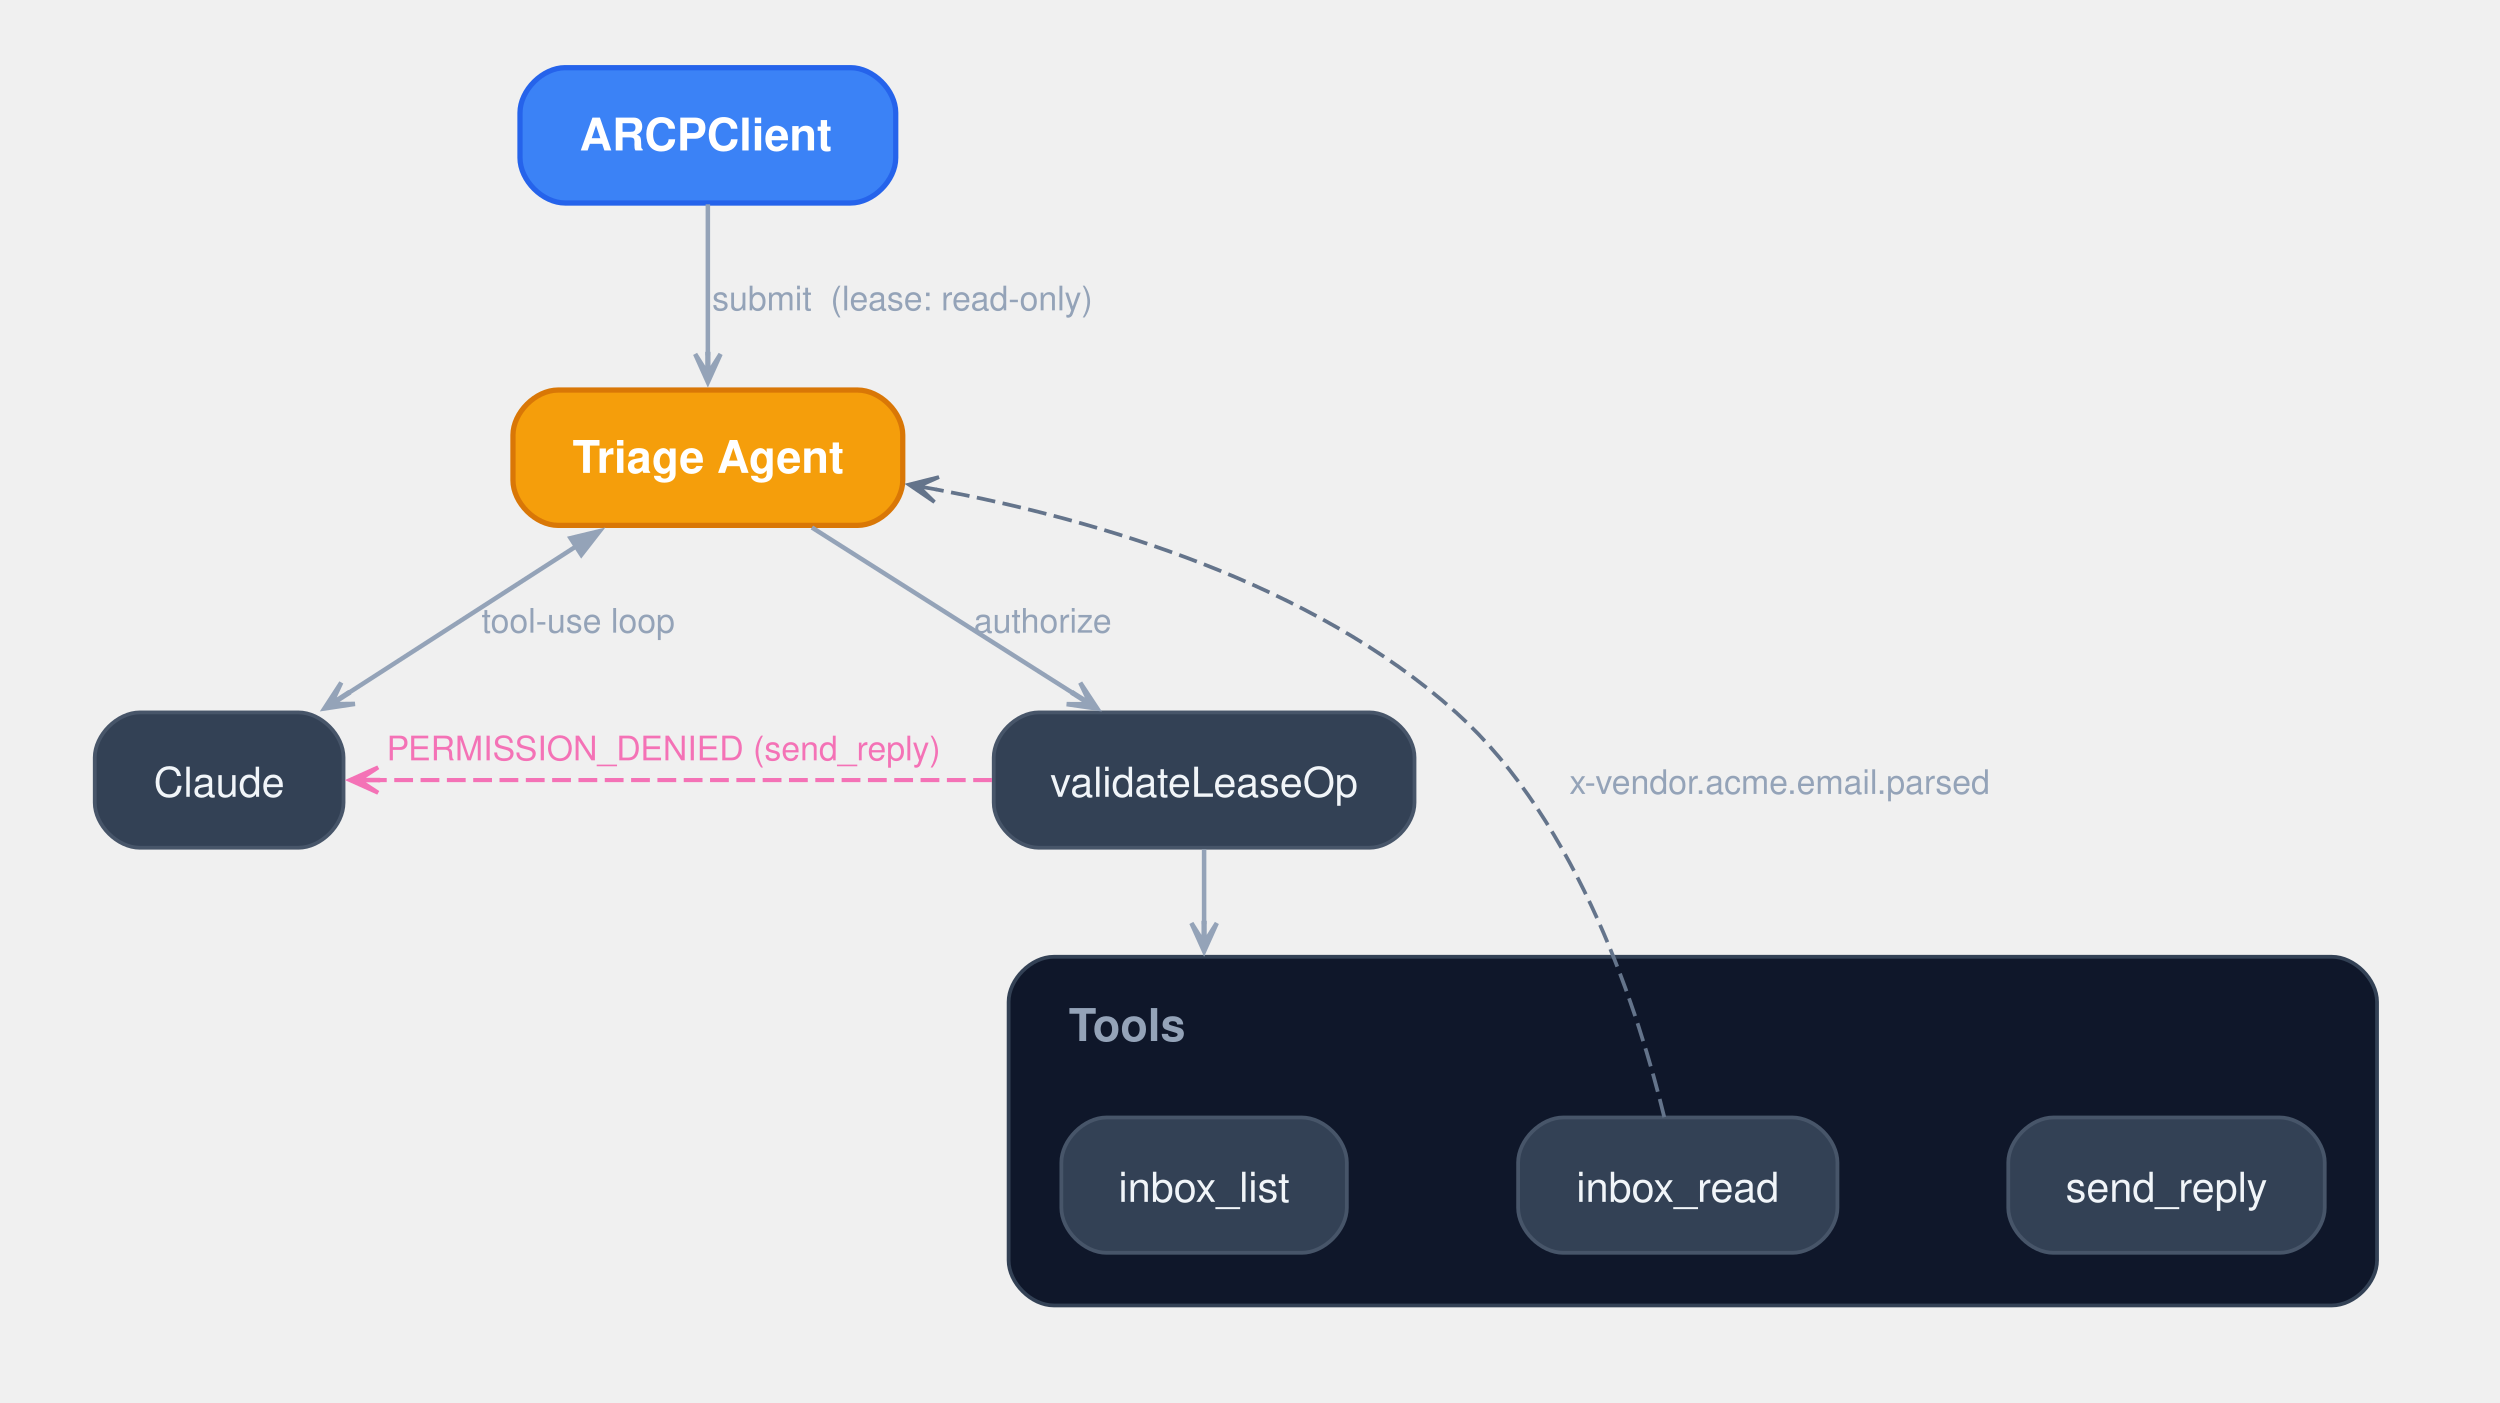
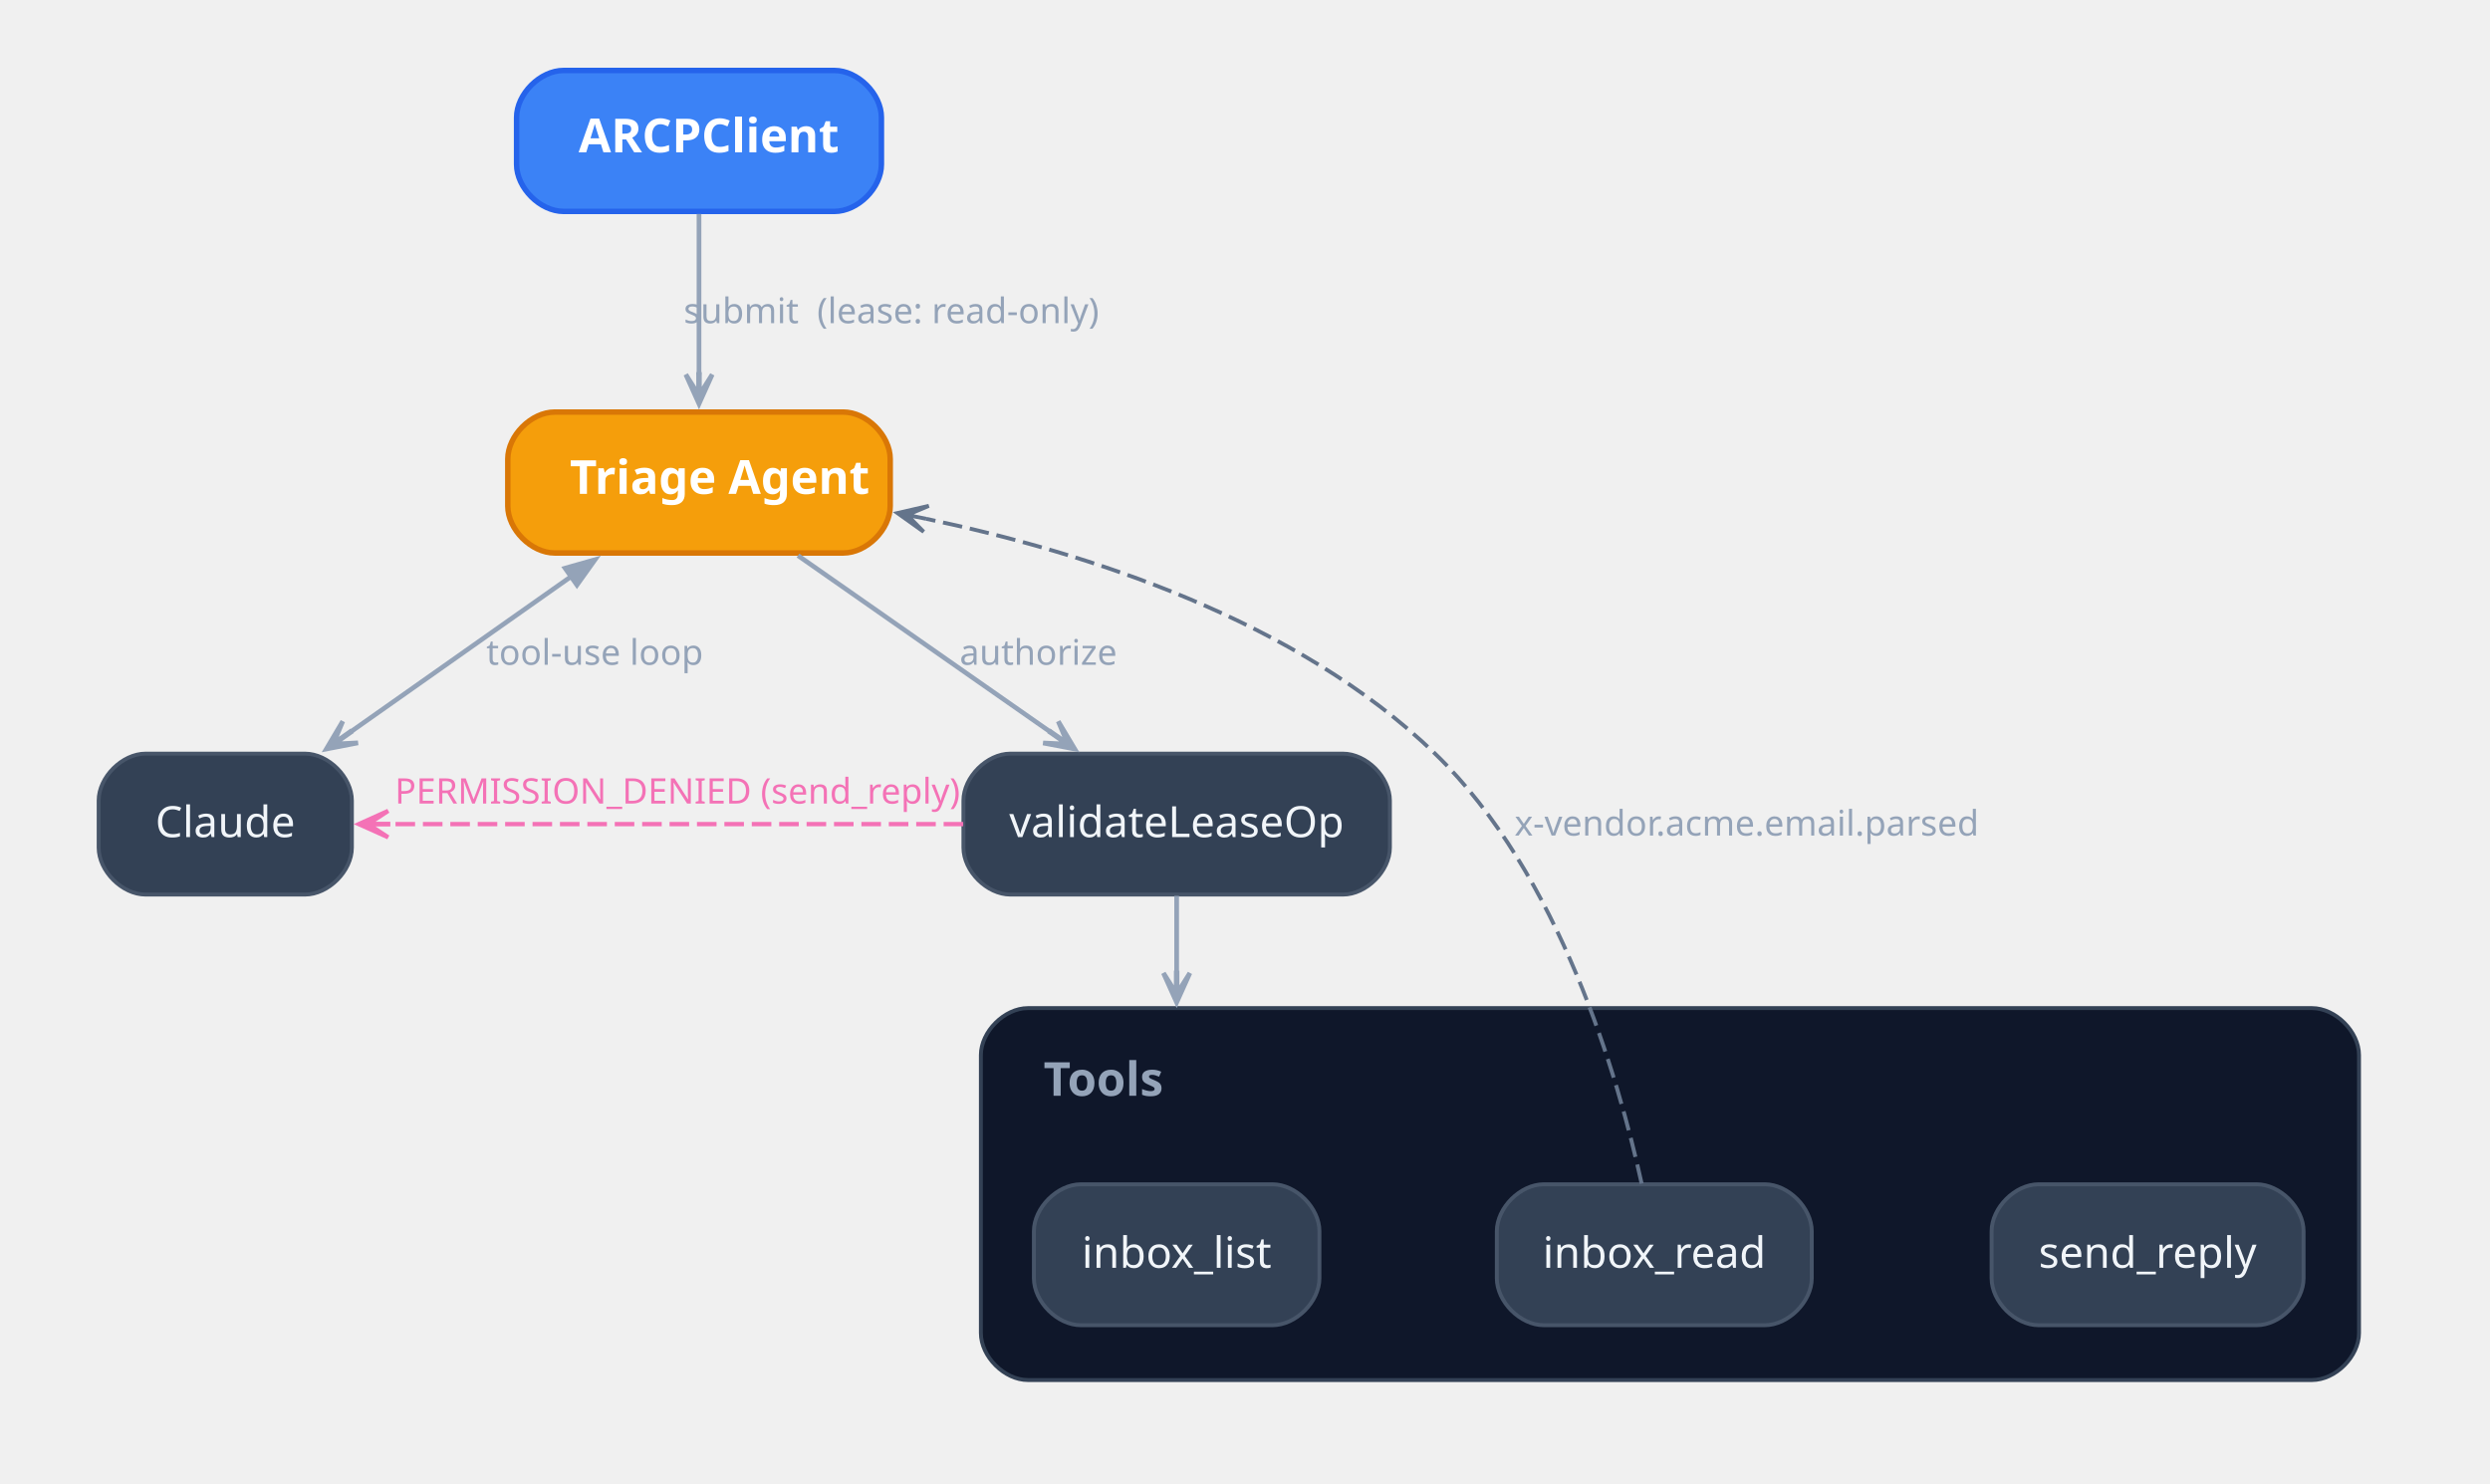
- <svg xmlns="http://www.w3.org/2000/svg" width="665pt" height="373pt" viewBox="0.00 0.00 665.00 373.00">
-   <g id="graph0" class="graph" transform="scale(1 1) rotate(0) translate(25.2 355.25)">
+ <svg xmlns="http://www.w3.org/2000/svg" width="636pt" height="379pt" viewBox="0.00 0.00 636.00 379.00">
+   <g id="graph0" class="graph" transform="scale(1 1) rotate(0) translate(25.2 360.5)">
    <g id="clust1" class="cluster">
-       <path fill="#0f172a" stroke="#334155" d="M255.09,-8C255.09,-8 595.09,-8 595.09,-8 601.09,-8 607.09,-14 607.09,-20 607.09,-20 607.09,-88.75 607.09,-88.75 607.09,-94.75 601.09,-100.75 595.09,-100.75 595.09,-100.75 255.09,-100.75 255.09,-100.75 249.09,-100.75 243.09,-94.75 243.09,-88.75 243.09,-88.75 243.09,-20 243.09,-20 243.09,-14 249.09,-8 255.09,-8" />
-       <text xml:space="preserve" text-anchor="start" x="259.09" y="-78.35" font-family="Helvetica,sans-Serif" font-weight="bold" font-size="12.00" fill="#94a3b8">Tools</text>
+       <path fill="#0f172a" stroke="#334155" d="M237.34,-8C237.34,-8 565.34,-8 565.34,-8 571.34,-8 577.34,-14 577.34,-20 577.34,-20 577.34,-91 577.34,-91 577.34,-97 571.34,-103 565.34,-103 565.34,-103 237.34,-103 237.34,-103 231.34,-103 225.34,-97 225.34,-91 225.34,-91 225.34,-20 225.34,-20 225.34,-14 231.34,-8 237.34,-8" />
+       <text xml:space="preserve" text-anchor="start" x="241.34" y="-80.6" font-family="TT Commons Pro Trial" font-weight="bold" font-size="12.00" fill="#94a3b8">Tools</text>
    </g>
    <g id="node1" class="node">
-       <path fill="#3b82f6" stroke="#2563eb" stroke-width="1.4" d="M201.06,-337.25C201.06,-337.25 125.12,-337.25 125.12,-337.25 119.12,-337.25 113.12,-331.25 113.12,-325.25 113.12,-325.25 113.12,-313.25 113.12,-313.25 113.12,-307.25 119.12,-301.25 125.12,-301.25 125.12,-301.25 201.06,-301.25 201.06,-301.25 207.06,-301.25 213.06,-307.25 213.06,-313.25 213.06,-313.25 213.06,-325.25 213.06,-325.25 213.06,-331.25 207.06,-337.25 201.06,-337.25" />
-       <text xml:space="preserve" text-anchor="start" x="128.97" y="-315.23" font-family="Helvetica,sans-Serif" font-weight="bold" font-size="12.00" fill="white">ARCPClient</text>
+       <path fill="#3b82f6" stroke="#2563eb" stroke-width="1.4" d="M187.93,-342.5C187.93,-342.5 118.75,-342.5 118.75,-342.5 112.75,-342.5 106.75,-336.5 106.75,-330.5 106.75,-330.5 106.75,-318.5 106.75,-318.5 106.75,-312.5 112.75,-306.5 118.75,-306.5 118.75,-306.5 187.93,-306.5 187.93,-306.5 193.93,-306.5 199.93,-312.5 199.93,-318.5 199.93,-318.5 199.93,-330.5 199.93,-330.5 199.93,-336.5 193.93,-342.5 187.93,-342.5" />
+       <text xml:space="preserve" text-anchor="start" x="122.59" y="-321.6" font-family="TT Commons Pro Trial" font-weight="bold" font-size="12.00" fill="white">ARCPClient</text>
    </g>
    <g id="node2" class="node">
-       <path fill="#f59e0b" stroke="#d97706" stroke-width="1.4" d="M202.93,-251.5C202.93,-251.5 123.25,-251.5 123.25,-251.5 117.25,-251.5 111.25,-245.5 111.25,-239.5 111.25,-239.5 111.25,-227.5 111.25,-227.5 111.25,-221.5 117.25,-215.5 123.25,-215.5 123.25,-215.5 202.93,-215.5 202.93,-215.5 208.93,-215.5 214.93,-221.5 214.93,-227.5 214.93,-227.5 214.93,-239.5 214.93,-239.5 214.93,-245.5 208.93,-251.5 202.93,-251.5" />
-       <text xml:space="preserve" text-anchor="start" x="127.09" y="-229.47" font-family="Helvetica,sans-Serif" font-weight="bold" font-size="12.00" fill="white">Triage Agent</text>
+       <path fill="#f59e0b" stroke="#d97706" stroke-width="1.4" d="M190.18,-255.25C190.18,-255.25 116.5,-255.25 116.5,-255.25 110.5,-255.25 104.5,-249.25 104.5,-243.25 104.5,-243.25 104.5,-231.25 104.5,-231.25 104.5,-225.25 110.5,-219.25 116.5,-219.25 116.5,-219.25 190.18,-219.25 190.18,-219.25 196.18,-219.25 202.18,-225.25 202.18,-231.25 202.18,-231.25 202.18,-243.25 202.18,-243.25 202.18,-249.25 196.18,-255.25 190.18,-255.25" />
+       <text xml:space="preserve" text-anchor="start" x="120.34" y="-234.35" font-family="TT Commons Pro Trial" font-weight="bold" font-size="12.00" fill="white">Triage Agent</text>
    </g>
    <g id="edge3" class="edge">
-       <path fill="none" stroke="#94a3b8" stroke-width="1.2" d="M163.09,-300.9C163.09,-289.3 163.09,-273.82 163.09,-260.73" />
-       <polygon fill="#94a3b8" stroke="#94a3b8" stroke-width="1.2" points="163.09,-253.58 166.47,-261.08 163.19,-255.87 163.19,-261.08 163.09,-261.08 162.99,-261.08 162.99,-255.87 159.72,-261.08 163.09,-253.58" />
-       <text xml:space="preserve" text-anchor="middle" x="214.84" y="-272.7" font-family="Helvetica,sans-Serif" font-size="9.00" fill="#94a3b8">submit  (lease: read-only)</text>
+       <path fill="none" stroke="#94a3b8" stroke-width="1.2" d="M153.34,-305.84C153.34,-293.95 153.34,-278.06 153.34,-264.68" />
+       <polygon fill="#94a3b8" stroke="#94a3b8" stroke-width="1.2" points="153.34,-257.35 156.72,-264.85 153.44,-259.64 153.44,-264.85 153.34,-264.85 153.24,-264.85 153.24,-259.64 149.97,-264.85 153.34,-257.35" />
+       <text xml:space="preserve" text-anchor="middle" x="202.47" y="-277.95" font-family="TT Commons Pro Trial" font-size="9.00" fill="#94a3b8">submit  (lease: read-only)</text>
    </g>
    <g id="node3" class="node">
-       <path fill="#334155" stroke="#475569" d="M54.18,-165.75C54.18,-165.75 12,-165.75 12,-165.75 6,-165.75 0,-159.75 0,-153.75 0,-153.75 0,-141.75 0,-141.75 0,-135.75 6,-129.75 12,-129.75 12,-129.75 54.18,-129.75 54.18,-129.75 60.18,-129.75 66.18,-135.75 66.18,-141.75 66.18,-141.75 66.18,-153.75 66.18,-153.75 66.18,-159.75 60.18,-165.75 54.18,-165.75" />
-       <text xml:space="preserve" text-anchor="middle" x="33.09" y="-143.3" font-family="Helvetica,sans-Serif" font-size="11.00" fill="#f1f5f9">Claude</text>
+       <path fill="#334155" stroke="#475569" d="M52.68,-168C52.68,-168 12,-168 12,-168 6,-168 0,-162 0,-156 0,-156 0,-144 0,-144 0,-138 6,-132 12,-132 12,-132 52.68,-132 52.68,-132 58.68,-132 64.68,-138 64.68,-144 64.68,-144 64.68,-156 64.68,-156 64.68,-162 58.68,-168 52.68,-168" />
+       <text xml:space="preserve" text-anchor="middle" x="32.34" y="-146.68" font-family="TT Commons Pro Trial" font-size="11.00" fill="#f1f5f9">Claude</text>
    </g>
    <g id="edge4" class="edge">
-       <path fill="none" stroke="#94a3b8" stroke-width="1.2" d="M128.21,-210.03C109.25,-197.82 85.91,-182.78 67.09,-170.66" />
-       <polygon fill="#94a3b8" stroke="#94a3b8" stroke-width="1.2" points="126.58,-212.1 134.31,-213.96 129.43,-207.69 126.58,-212.1" />
-       <polygon fill="#94a3b8" stroke="#94a3b8" stroke-width="1.2" points="61.09,-166.79 69.22,-168.01 63.07,-167.94 67.45,-170.77 67.4,-170.85 67.34,-170.93 62.96,-168.11 65.57,-173.69 61.09,-166.79" />
-       <text xml:space="preserve" text-anchor="middle" x="128.61" y="-186.95" font-family="Helvetica,sans-Serif" font-size="9.00" fill="#94a3b8">tool-use loop</text>
+       <path fill="none" stroke="#94a3b8" stroke-width="1.2" d="M120.85,-213.36C103.28,-200.98 81.65,-185.74 64.18,-173.43" />
+       <polygon fill="#94a3b8" stroke="#94a3b8" stroke-width="1.2" points="119.14,-215.37 126.78,-217.54 122.16,-211.07 119.14,-215.37" />
+       <polygon fill="#94a3b8" stroke="#94a3b8" stroke-width="1.2" points="58.16,-169.19 66.24,-170.75 60.09,-170.43 64.35,-173.43 64.29,-173.51 64.23,-173.59 59.97,-170.59 62.35,-176.27 58.16,-169.19" />
+       <text xml:space="preserve" text-anchor="middle" x="126.71" y="-190.7" font-family="TT Commons Pro Trial" font-size="9.00" fill="#94a3b8">tool-use loop</text>
    </g>
    <g id="node4" class="node">
-       <path fill="#334155" stroke="#475569" d="M339.06,-165.75C339.06,-165.75 251.13,-165.75 251.13,-165.75 245.13,-165.75 239.13,-159.75 239.13,-153.75 239.13,-153.75 239.13,-141.75 239.13,-141.75 239.13,-135.75 245.13,-129.75 251.13,-129.75 251.13,-129.75 339.06,-129.75 339.06,-129.75 345.06,-129.75 351.06,-135.75 351.06,-141.75 351.06,-141.75 351.06,-153.75 351.06,-153.75 351.06,-159.75 345.06,-165.75 339.06,-165.75" />
-       <text xml:space="preserve" text-anchor="middle" x="295.09" y="-143.3" font-family="Helvetica,sans-Serif" font-size="11.00" fill="#f1f5f9">validateLeaseOp</text>
+       <path fill="#334155" stroke="#475569" d="M317.81,-168C317.81,-168 232.88,-168 232.88,-168 226.88,-168 220.88,-162 220.88,-156 220.88,-156 220.88,-144 220.88,-144 220.88,-138 226.88,-132 232.88,-132 232.88,-132 317.81,-132 317.81,-132 323.81,-132 329.81,-138 329.81,-144 329.81,-144 329.81,-156 329.81,-156 329.81,-162 323.81,-168 317.81,-168" />
+       <text xml:space="preserve" text-anchor="middle" x="275.34" y="-146.68" font-family="TT Commons Pro Trial" font-size="11.00" fill="#f1f5f9">validateLeaseOp</text>
    </g>
    <g id="edge5" class="edge">
-       <path fill="none" stroke="#94a3b8" stroke-width="1.2" d="M190.76,-214.94C211.05,-202.07 238.73,-184.51 260.48,-170.71" />
-       <polygon fill="#94a3b8" stroke="#94a3b8" stroke-width="1.2" points="266.67,-166.78 262.15,-173.65 264.79,-168.09 260.39,-170.88 260.34,-170.8 260.29,-170.71 264.69,-167.92 258.53,-167.95 266.67,-166.78" />
-       <text xml:space="preserve" text-anchor="middle" x="252.17" y="-186.95" font-family="Helvetica,sans-Serif" font-size="9.00" fill="#94a3b8">authorize</text>
+       <path fill="none" stroke="#94a3b8" stroke-width="1.2" d="M178.62,-218.59C197.39,-205.47 223.13,-187.48 243.34,-173.36" />
+       <polygon fill="#94a3b8" stroke="#94a3b8" stroke-width="1.2" points="249.31,-169.19 245.1,-176.25 247.49,-170.58 243.22,-173.56 243.17,-173.48 243.11,-173.4 247.38,-170.42 241.23,-170.72 249.31,-169.19" />
+       <text xml:space="preserve" text-anchor="middle" x="240.02" y="-190.7" font-family="TT Commons Pro Trial" font-size="9.00" fill="#94a3b8">authorize</text>
    </g>
    <g id="edge8" class="edge">
-       <path fill="none" stroke="#f472b6" stroke-width="1.1" stroke-dasharray="5,2" d="M238.67,-147.75C189.62,-147.75 119.66,-147.75 75.32,-147.75" />
-       <polygon fill="#f472b6" stroke="#f472b6" stroke-width="1.1" points="67.88,-147.75 75.38,-144.38 70.29,-147.7 75.38,-147.7 75.38,-147.75 75.38,-147.8 70.29,-147.8 75.38,-151.13 67.88,-147.75" />
-       <text xml:space="preserve" text-anchor="start" x="77.65" y="-153" font-family="Helvetica,sans-Serif" font-size="9.00" fill="#f472b6">PERMISSION_DENIED (send_reply)</text>
+       <path fill="none" stroke="#f472b6" stroke-width="1.1" stroke-dasharray="5,2" d="M220.82,-150C176.35,-150 114.47,-150 73.93,-150" />
+       <polygon fill="#f472b6" stroke="#f472b6" stroke-width="1.1" points="66.45,-150 73.95,-146.63 68.86,-149.95 73.95,-149.95 73.95,-150 73.95,-150.05 68.86,-150.05 73.95,-153.38 66.45,-150" />
+       <text xml:space="preserve" text-anchor="start" x="75.65" y="-155.25" font-family="TT Commons Pro Trial" font-size="9.00" fill="#f472b6">PERMISSION_DENIED (send_reply)</text>
    </g>
    <g id="node5" class="node">
-       <path fill="#334155" stroke="#475569" d="M321.06,-58C321.06,-58 269.12,-58 269.12,-58 263.12,-58 257.12,-52 257.12,-46 257.12,-46 257.12,-34 257.12,-34 257.12,-28 263.12,-22 269.12,-22 269.12,-22 321.06,-22 321.06,-22 327.06,-22 333.06,-28 333.06,-34 333.06,-34 333.06,-46 333.06,-46 333.06,-52 327.06,-58 321.06,-58" />
-       <text xml:space="preserve" text-anchor="middle" x="295.09" y="-35.55" font-family="Helvetica,sans-Serif" font-size="11.00" fill="#f1f5f9">inbox_list</text>
+       <path fill="#334155" stroke="#475569" d="M299.81,-58C299.81,-58 250.88,-58 250.88,-58 244.88,-58 238.88,-52 238.88,-46 238.88,-46 238.88,-34 238.88,-34 238.88,-28 244.88,-22 250.88,-22 250.88,-22 299.81,-22 299.81,-22 305.81,-22 311.81,-28 311.81,-34 311.81,-34 311.81,-46 311.81,-46 311.81,-52 305.81,-58 299.81,-58" />
+       <text xml:space="preserve" text-anchor="middle" x="275.34" y="-36.67" font-family="TT Commons Pro Trial" font-size="11.00" fill="#f1f5f9">inbox_list</text>
    </g>
    <g id="edge6" class="edge">
-       <path fill="none" stroke="#94a3b8" stroke-width="1.2" d="M295.09,-129.29C295.09,-123.51 295.09,-116.68 295.09,-109.43" />
-       <polygon fill="#94a3b8" stroke="#94a3b8" stroke-width="1.2" points="295.09,-102.21 298.47,-109.71 295.19,-104.5 295.19,-109.71 295.09,-109.71 294.99,-109.71 294.99,-104.5 291.72,-109.71 295.09,-102.21" />
+       <path fill="none" stroke="#94a3b8" stroke-width="1.2" d="M275.34,-131.65C275.34,-125.87 275.34,-119.03 275.34,-111.73" />
+       <polygon fill="#94a3b8" stroke="#94a3b8" stroke-width="1.2" points="275.34,-104.46 278.72,-111.96 275.44,-106.75 275.44,-111.96 275.34,-111.96 275.24,-111.96 275.24,-106.75 271.97,-111.96 275.34,-104.46" />
    </g>
    <g id="node6" class="node">
-       <path fill="#334155" stroke="#475569" d="M451.56,-58C451.56,-58 390.62,-58 390.62,-58 384.62,-58 378.62,-52 378.62,-46 378.62,-46 378.62,-34 378.62,-34 378.62,-28 384.62,-22 390.62,-22 390.62,-22 451.56,-22 451.56,-22 457.56,-22 463.56,-28 463.56,-34 463.56,-34 463.56,-46 463.56,-46 463.56,-52 457.56,-58 451.56,-58" />
-       <text xml:space="preserve" text-anchor="middle" x="421.09" y="-35.55" font-family="Helvetica,sans-Serif" font-size="11.00" fill="#f1f5f9">inbox_read</text>
+       <path fill="#334155" stroke="#475569" d="M425.56,-58C425.56,-58 369.12,-58 369.12,-58 363.12,-58 357.12,-52 357.12,-46 357.12,-46 357.12,-34 357.12,-34 357.12,-28 363.12,-22 369.12,-22 369.12,-22 425.56,-22 425.56,-22 431.56,-22 437.56,-28 437.56,-34 437.56,-34 437.56,-46 437.56,-46 437.56,-52 431.56,-58 425.56,-58" />
+       <text xml:space="preserve" text-anchor="middle" x="397.34" y="-36.67" font-family="TT Commons Pro Trial" font-size="11.00" fill="#f1f5f9">inbox_read</text>
    </g>
    <g id="edge7" class="edge">
-       <path fill="none" stroke="#64748b" stroke-dasharray="5,2" d="M417.5,-58.07C411.03,-84.75 394.91,-136.32 362.09,-165.75 323.69,-200.19 266.9,-216.95 223.81,-225.06" />
-       <polygon fill="#64748b" stroke="#64748b" points="216.59,-226.35 223.37,-221.71 219.08,-225.9 223.97,-225.03 223.97,-225.03 223.97,-225.03 219.08,-225.9 224.56,-228.35 216.59,-226.35" />
-       <text xml:space="preserve" text-anchor="middle" x="448.18" y="-144.07" font-family="Helvetica,sans-Serif" font-size="9.00" fill="#94a3b8">x-vendor.acme.email.parsed</text>
+       <path fill="none" stroke="#64748b" stroke-dasharray="5,2" d="M394.11,-58.18C388.2,-85.06 373.22,-137.19 341.34,-168 306.02,-202.13 252.34,-219.38 211.37,-227.98" />
+       <polygon fill="#64748b" stroke="#64748b" points="204.03,-229.45 210.72,-224.67 206.51,-228.96 211.38,-227.98 211.38,-227.98 211.38,-227.98 206.51,-228.96 212.04,-231.29 204.03,-229.45" />
+       <text xml:space="preserve" text-anchor="middle" x="420.94" y="-147.07" font-family="TT Commons Pro Trial" font-size="9.00" fill="#94a3b8">x-vendor.acme.email.parsed</text>
    </g>
    <g id="node7" class="node">
-       <path fill="#334155" stroke="#475569" d="M581.18,-58C581.18,-58 521,-58 521,-58 515,-58 509,-52 509,-46 509,-46 509,-34 509,-34 509,-28 515,-22 521,-22 521,-22 581.18,-22 581.18,-22 587.18,-22 593.18,-28 593.18,-34 593.18,-34 593.18,-46 593.18,-46 593.18,-52 587.18,-58 581.18,-58" />
-       <text xml:space="preserve" text-anchor="middle" x="551.09" y="-35.55" font-family="Helvetica,sans-Serif" font-size="11.00" fill="#f1f5f9">send_reply</text>
+       <path fill="#334155" stroke="#475569" d="M551.18,-58C551.18,-58 495.5,-58 495.5,-58 489.5,-58 483.5,-52 483.5,-46 483.5,-46 483.5,-34 483.5,-34 483.5,-28 489.5,-22 495.5,-22 495.5,-22 551.18,-22 551.18,-22 557.18,-22 563.18,-28 563.18,-34 563.18,-34 563.18,-46 563.18,-46 563.18,-52 557.18,-58 551.18,-58" />
+       <text xml:space="preserve" text-anchor="middle" x="523.34" y="-36.67" font-family="TT Commons Pro Trial" font-size="11.00" fill="#f1f5f9">send_reply</text>
    </g>
  </g>
</svg>
